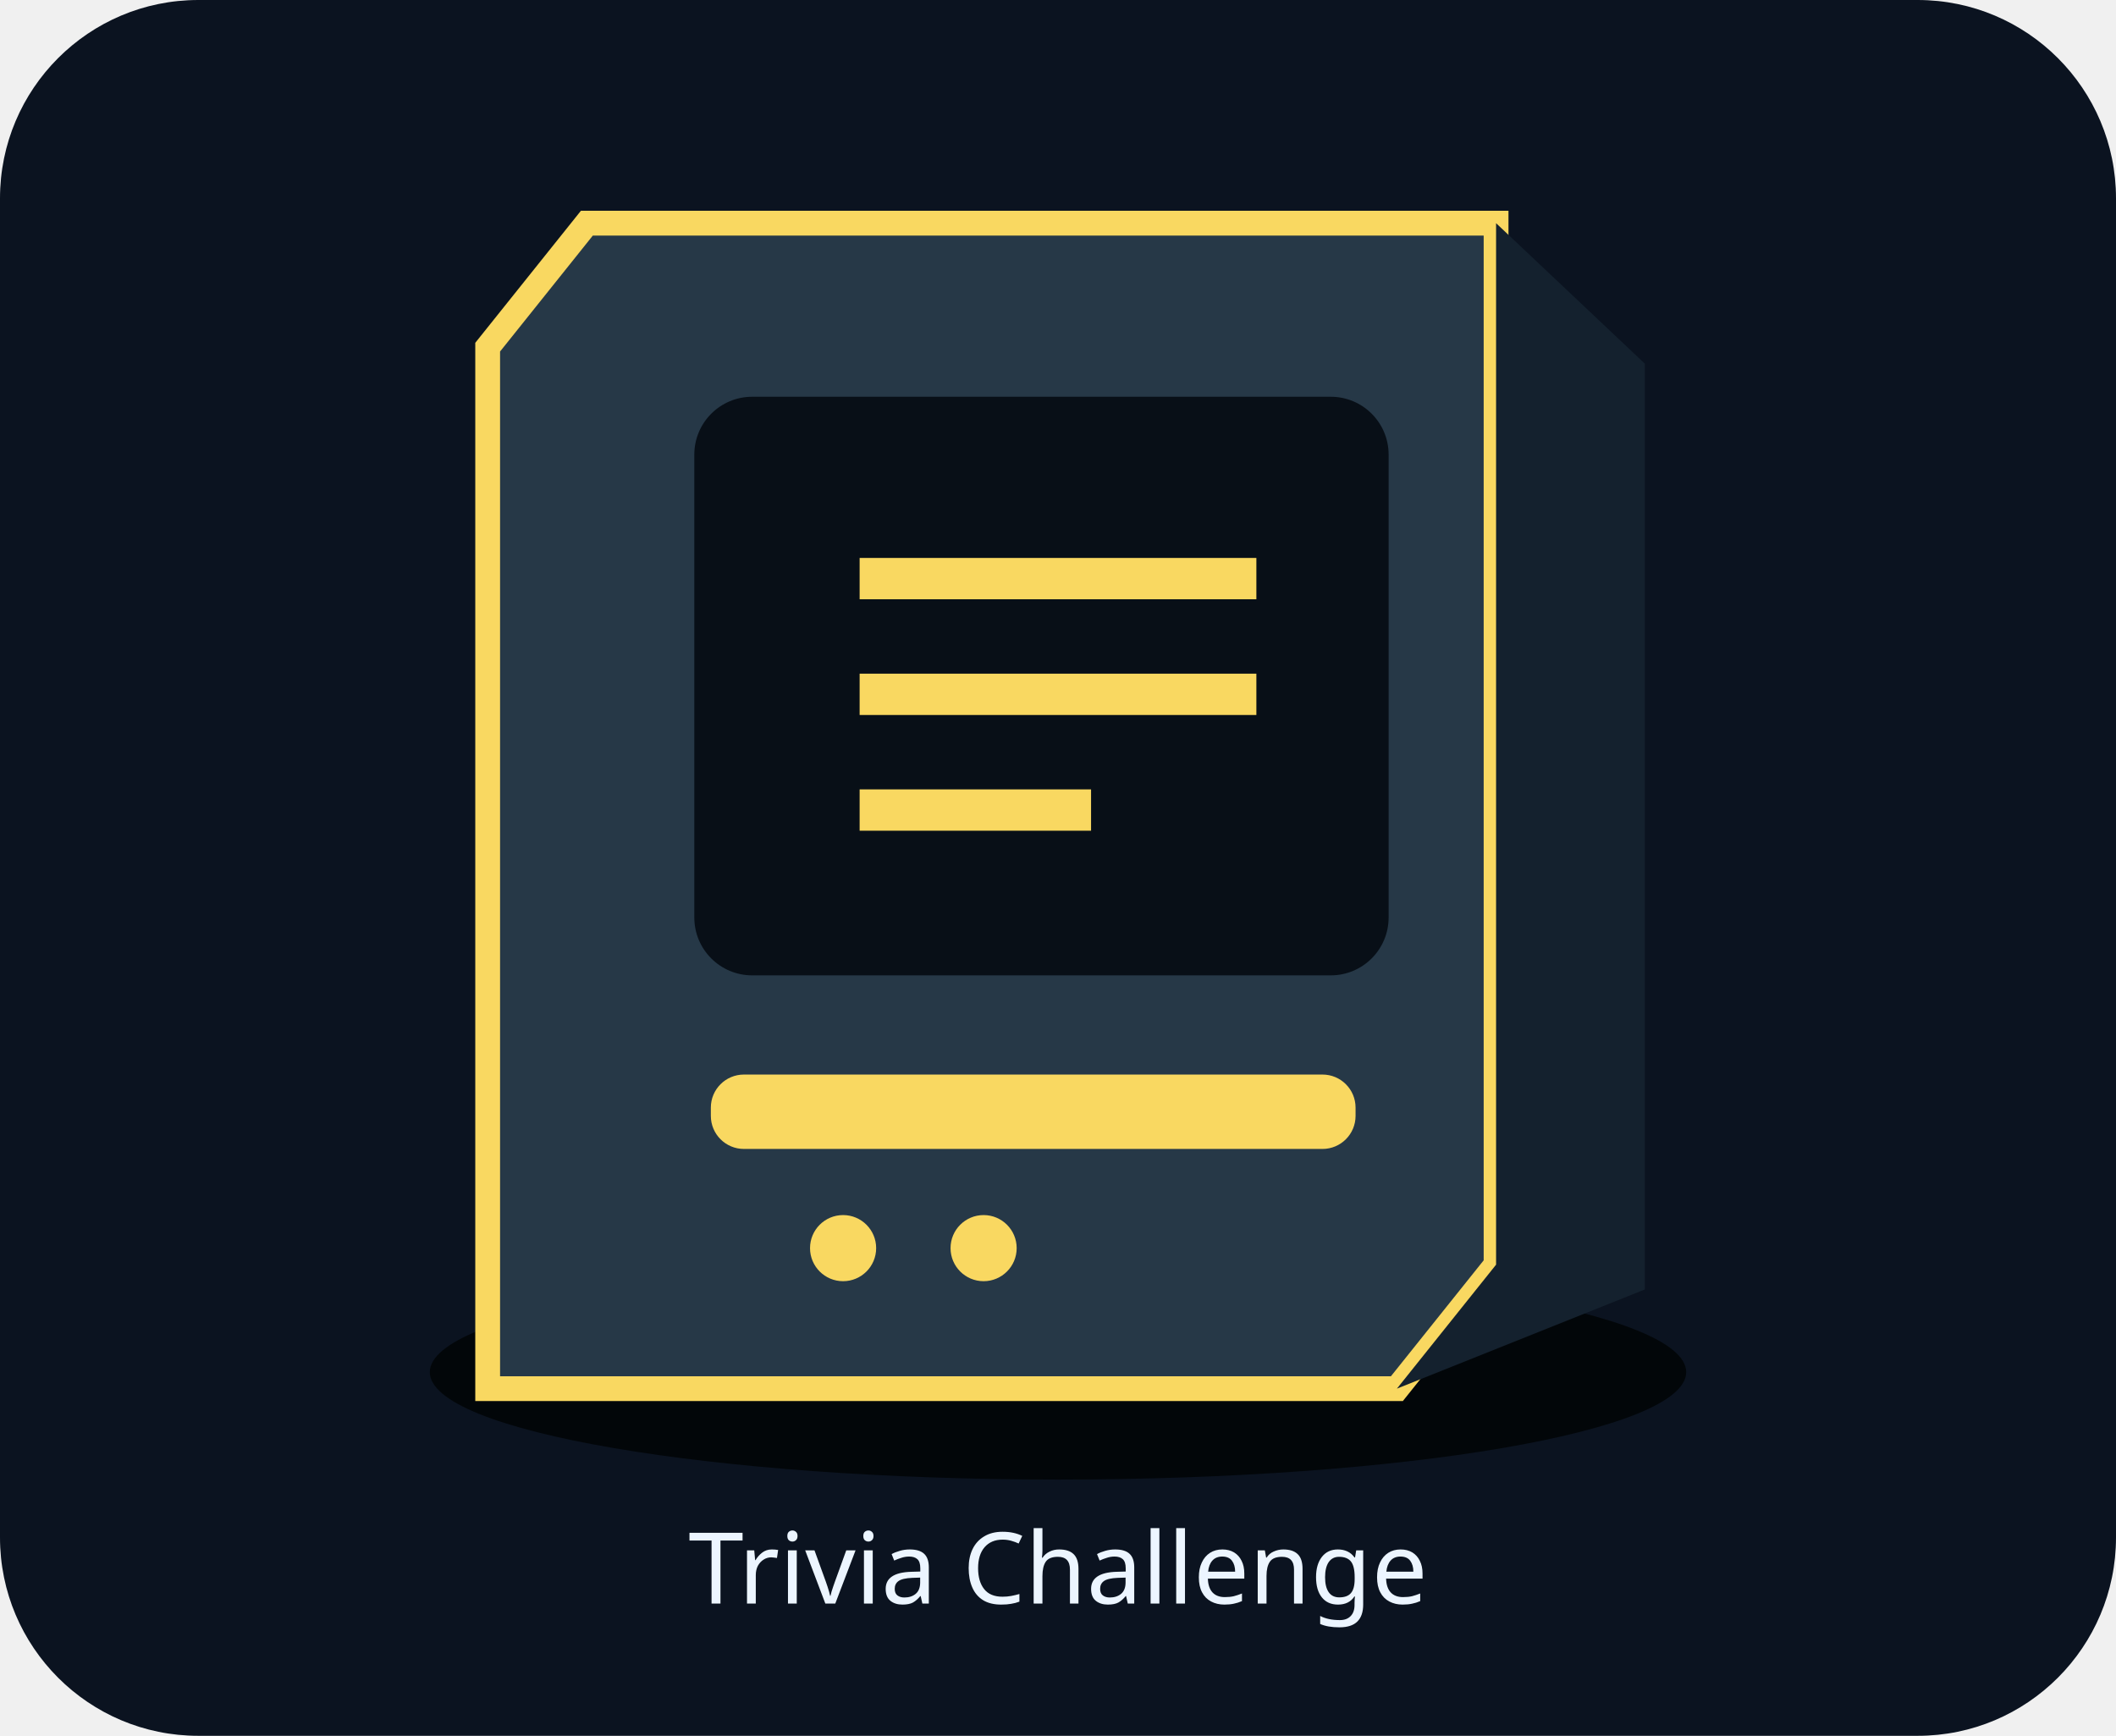
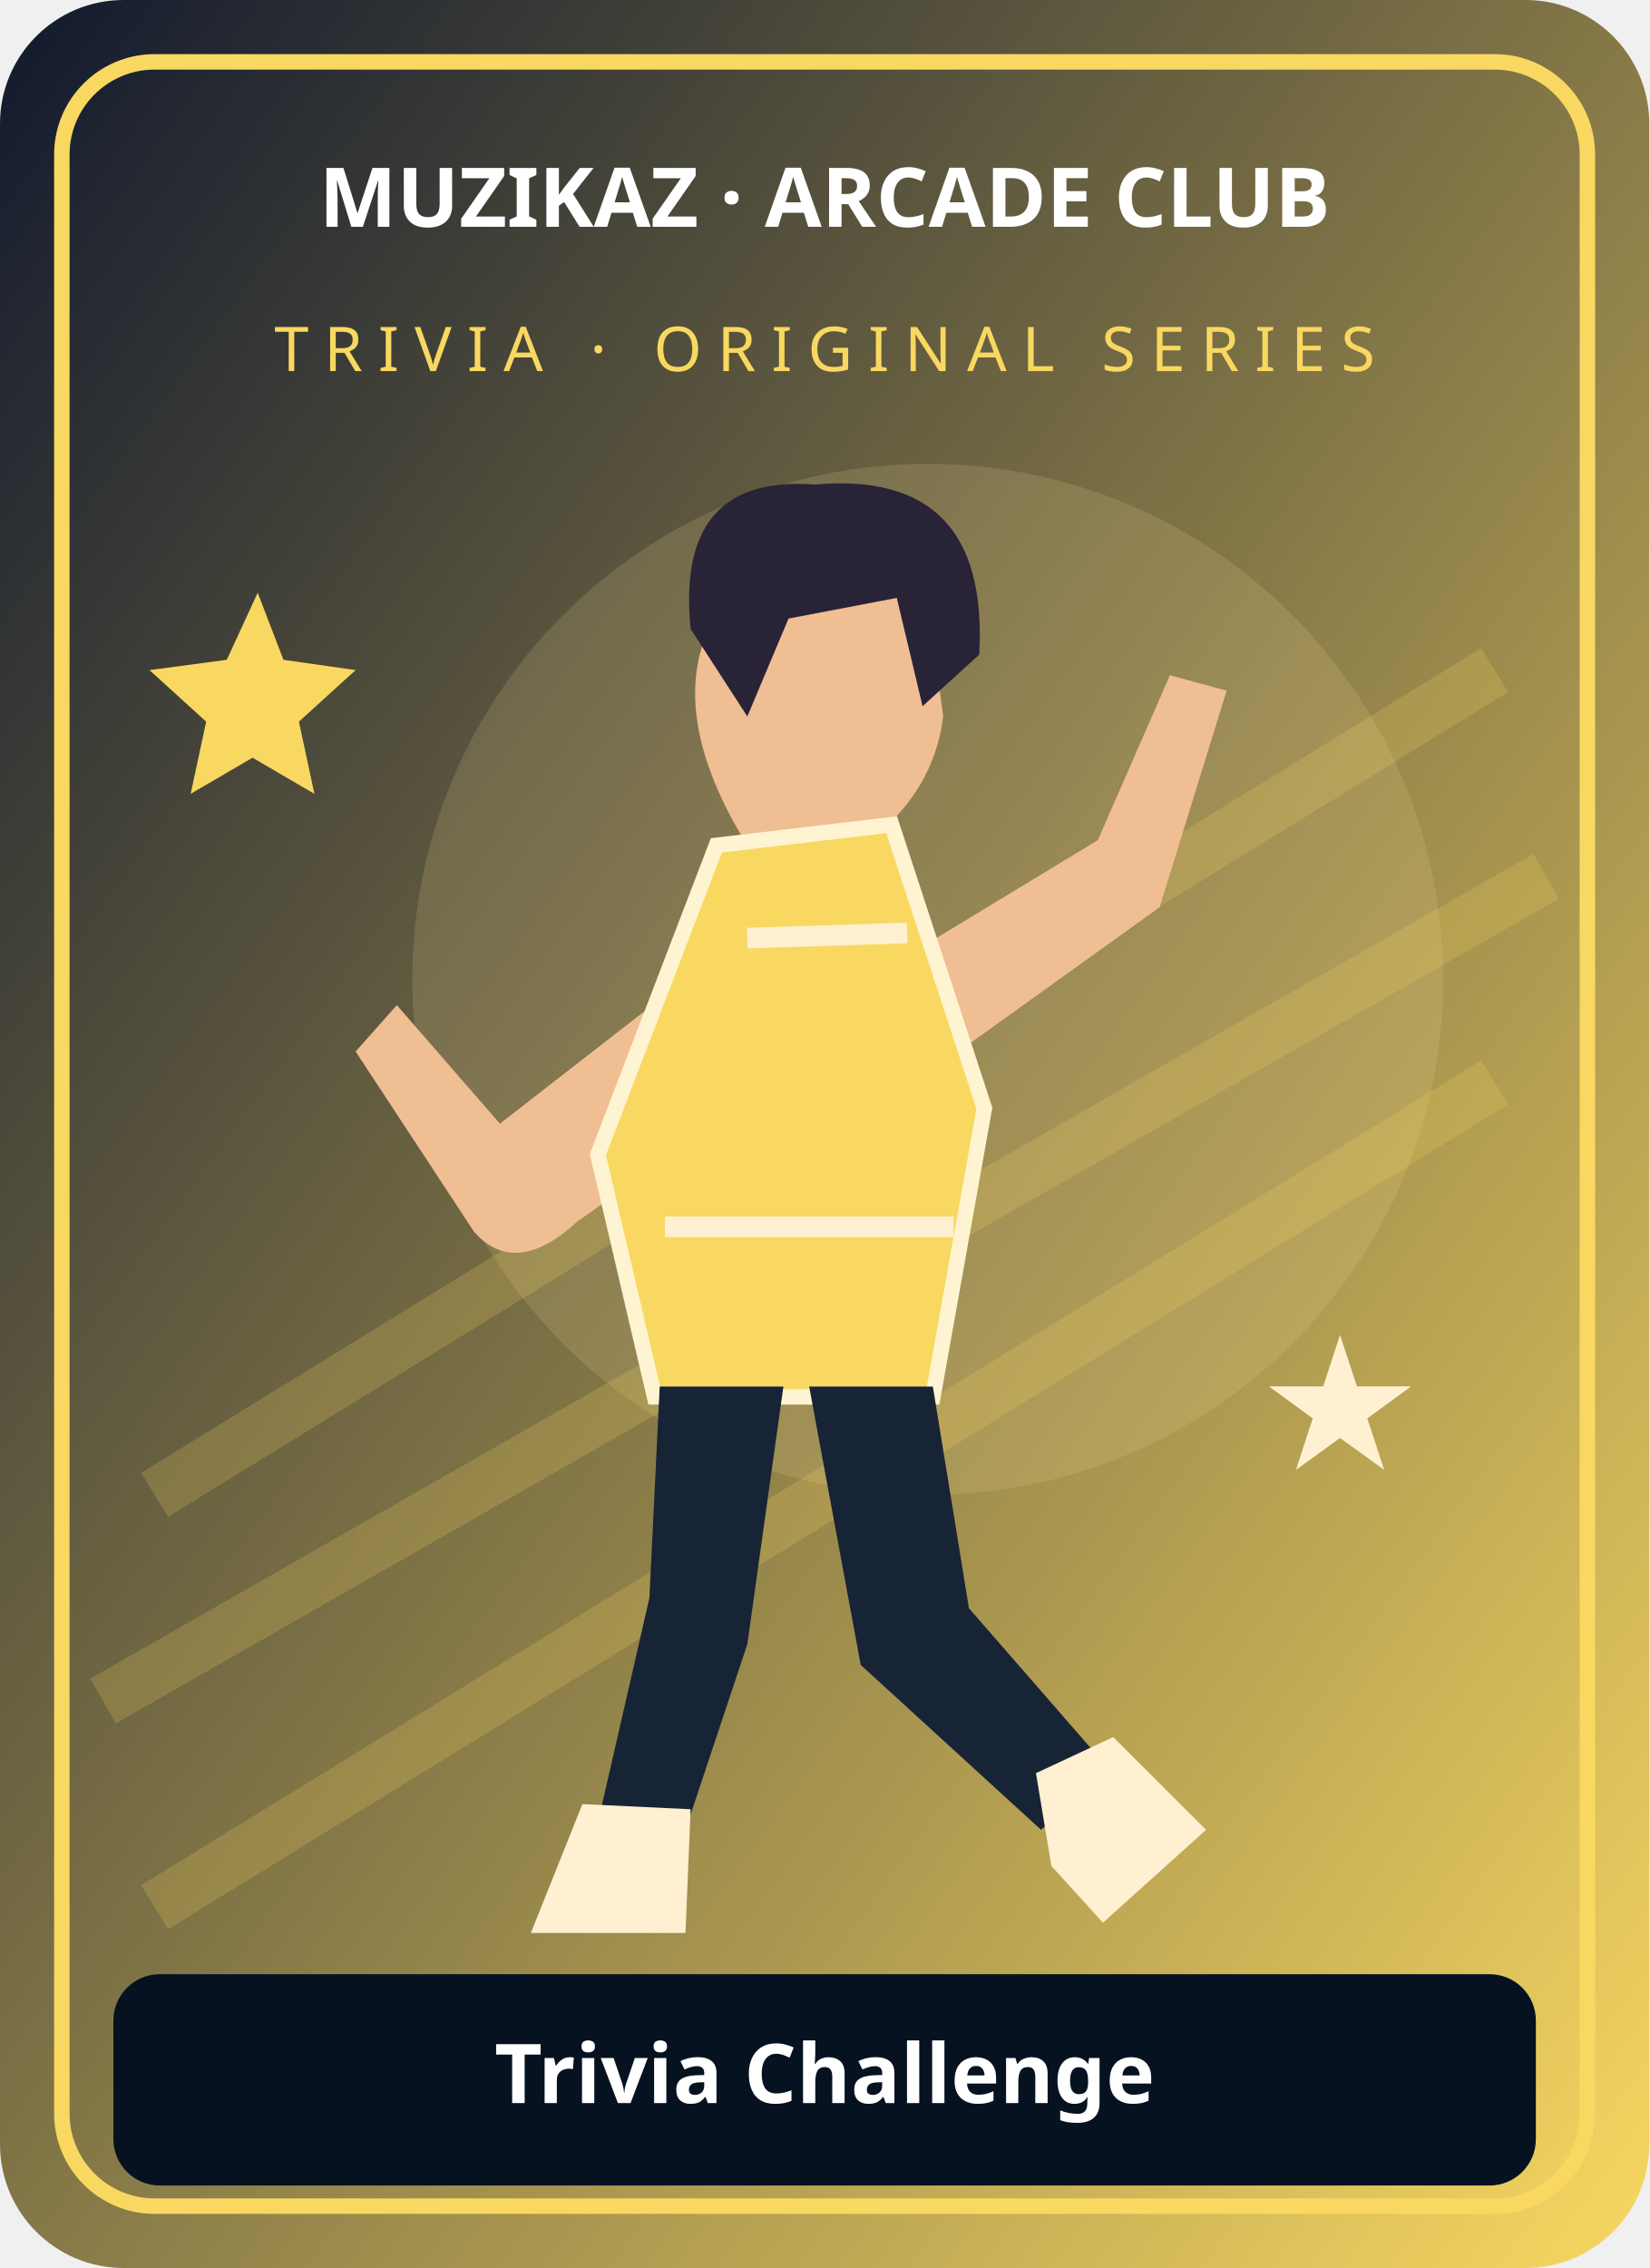
- <svg xmlns="http://www.w3.org/2000/svg" viewBox="0 0 256 210" role="img" aria-labelledby="title desc">
-   <rect width="256" height="210" rx="24" fill="#0b1320" />
-   <ellipse cx="128" cy="166" rx="76" ry="13" fill="#020609" />
-   <path d="M71 27h110v126l-12 15H59V42z" fill="#263847" stroke="#f9d861" stroke-width="3" />
-   <path d="m181 27 18 17v112l-30 12 12-15z" fill="#14212e" />
-   <rect x="84" y="48" width="84" height="70" rx="7" fill="#080f17" />
-   <path d="M104 70h48m-48 14h48m-48 14h28" stroke="#f9d861" stroke-width="5" />
-   <rect x="86" y="130" width="78" height="9" rx="4" fill="#f9d861" />
-   <circle cx="102" cy="151" r="4" fill="#f9d861" />
-   <circle cx="119" cy="151" r="4" fill="#f9d861" />
-   <text x="128" y="194" text-anchor="middle" font-size="12" font-family="sans-serif" fill="#ecf5ff">Trivia Challenge</text>
+ <svg xmlns="http://www.w3.org/2000/svg" viewBox="0 0 320 440" role="img" aria-label="Trivia Challenge retro pin-up poster">
+   <defs>
+     <linearGradient id="bg" x2="1" y2="1">
+       <stop stop-color="#10182d" />
+       <stop offset="1" stop-color="#f9d861" />
+     </linearGradient>
+   </defs>
+   <rect width="320" height="440" rx="24" fill="url(#bg)" />
+   <rect x="12" y="12" width="296" height="416" rx="18" fill="none" stroke="#f9d861" stroke-width="3" />
+   <circle cx="180" cy="190" r="100" fill="#f5d699" opacity=".16" />
+   <path d="M30 290L290 130M20 330L300 170M30 370L290 210" stroke="#f9d861" opacity=".2" stroke-width="10" />
+   <text x="160" y="44" text-anchor="middle" fill="#fff" font-family="sans-serif" font-size="16" font-weight="900">MUZIKAZ · ARCADE CLUB</text>
+   <text x="160" y="72" text-anchor="middle" fill="#f9d861" font-family="sans-serif" font-size="12" letter-spacing="3">TRIVIA · ORIGINAL SERIES</text>
+   <g fill="#f0be93">
+     <path d="M145 164Q127 135 141 116Q161 92 180 116L183 139Q181 155 166 165Z" />
+     <path d="M133 190L97 218L77 195L69 204L92 239Q100 248 112 237L143 215Z" />
+     <path d="M180 183L213 163L227 131L238 134L225 176L186 204Z" />
+   </g>
+   <path d="M134 122Q131 92 158 94Q192 91 190 127L179 137L174 116L153 120L145 139Z" fill="#292337" />
+   <path d="M139 164L173 160L191 215L181 271L127 271L116 224Z" fill="#f9d861" stroke="#fff4d1" stroke-width="3" />
+   <path d="M128 269L152 269L145 319L132 358L115 358L126 310Z M157 269L181 269L188 312L215 343L202 355L167 323Z" fill="#172436" />
+   <path d="M113 350L134 351L133 375L103 375Z M201 344L216 337L234 355L214 373L204 362Z" fill="#fff0d2" />
+   <path d="M145 182L176 181M129 238L185 238" stroke="#fff0d2" stroke-width="4" />
+   <path d="M50 115L55 128L69 130L58 140L61 154L49 147L37 154L40 140L29 130L44 128Z" fill="#f9d861" />
+   <text x="260" y="285" text-anchor="middle" fill="#fff0d2" font-family="sans-serif" font-size="36">★</text>
+   <rect x="22" y="383" width="276" height="41" rx="9" fill="#071221" />
+   <text x="160" y="408" text-anchor="middle" fill="#fff" font-family="sans-serif" font-size="16" font-weight="800" textLength="250" lengthAdjust="spacingAndGlyphs">Trivia Challenge</text>
</svg>
